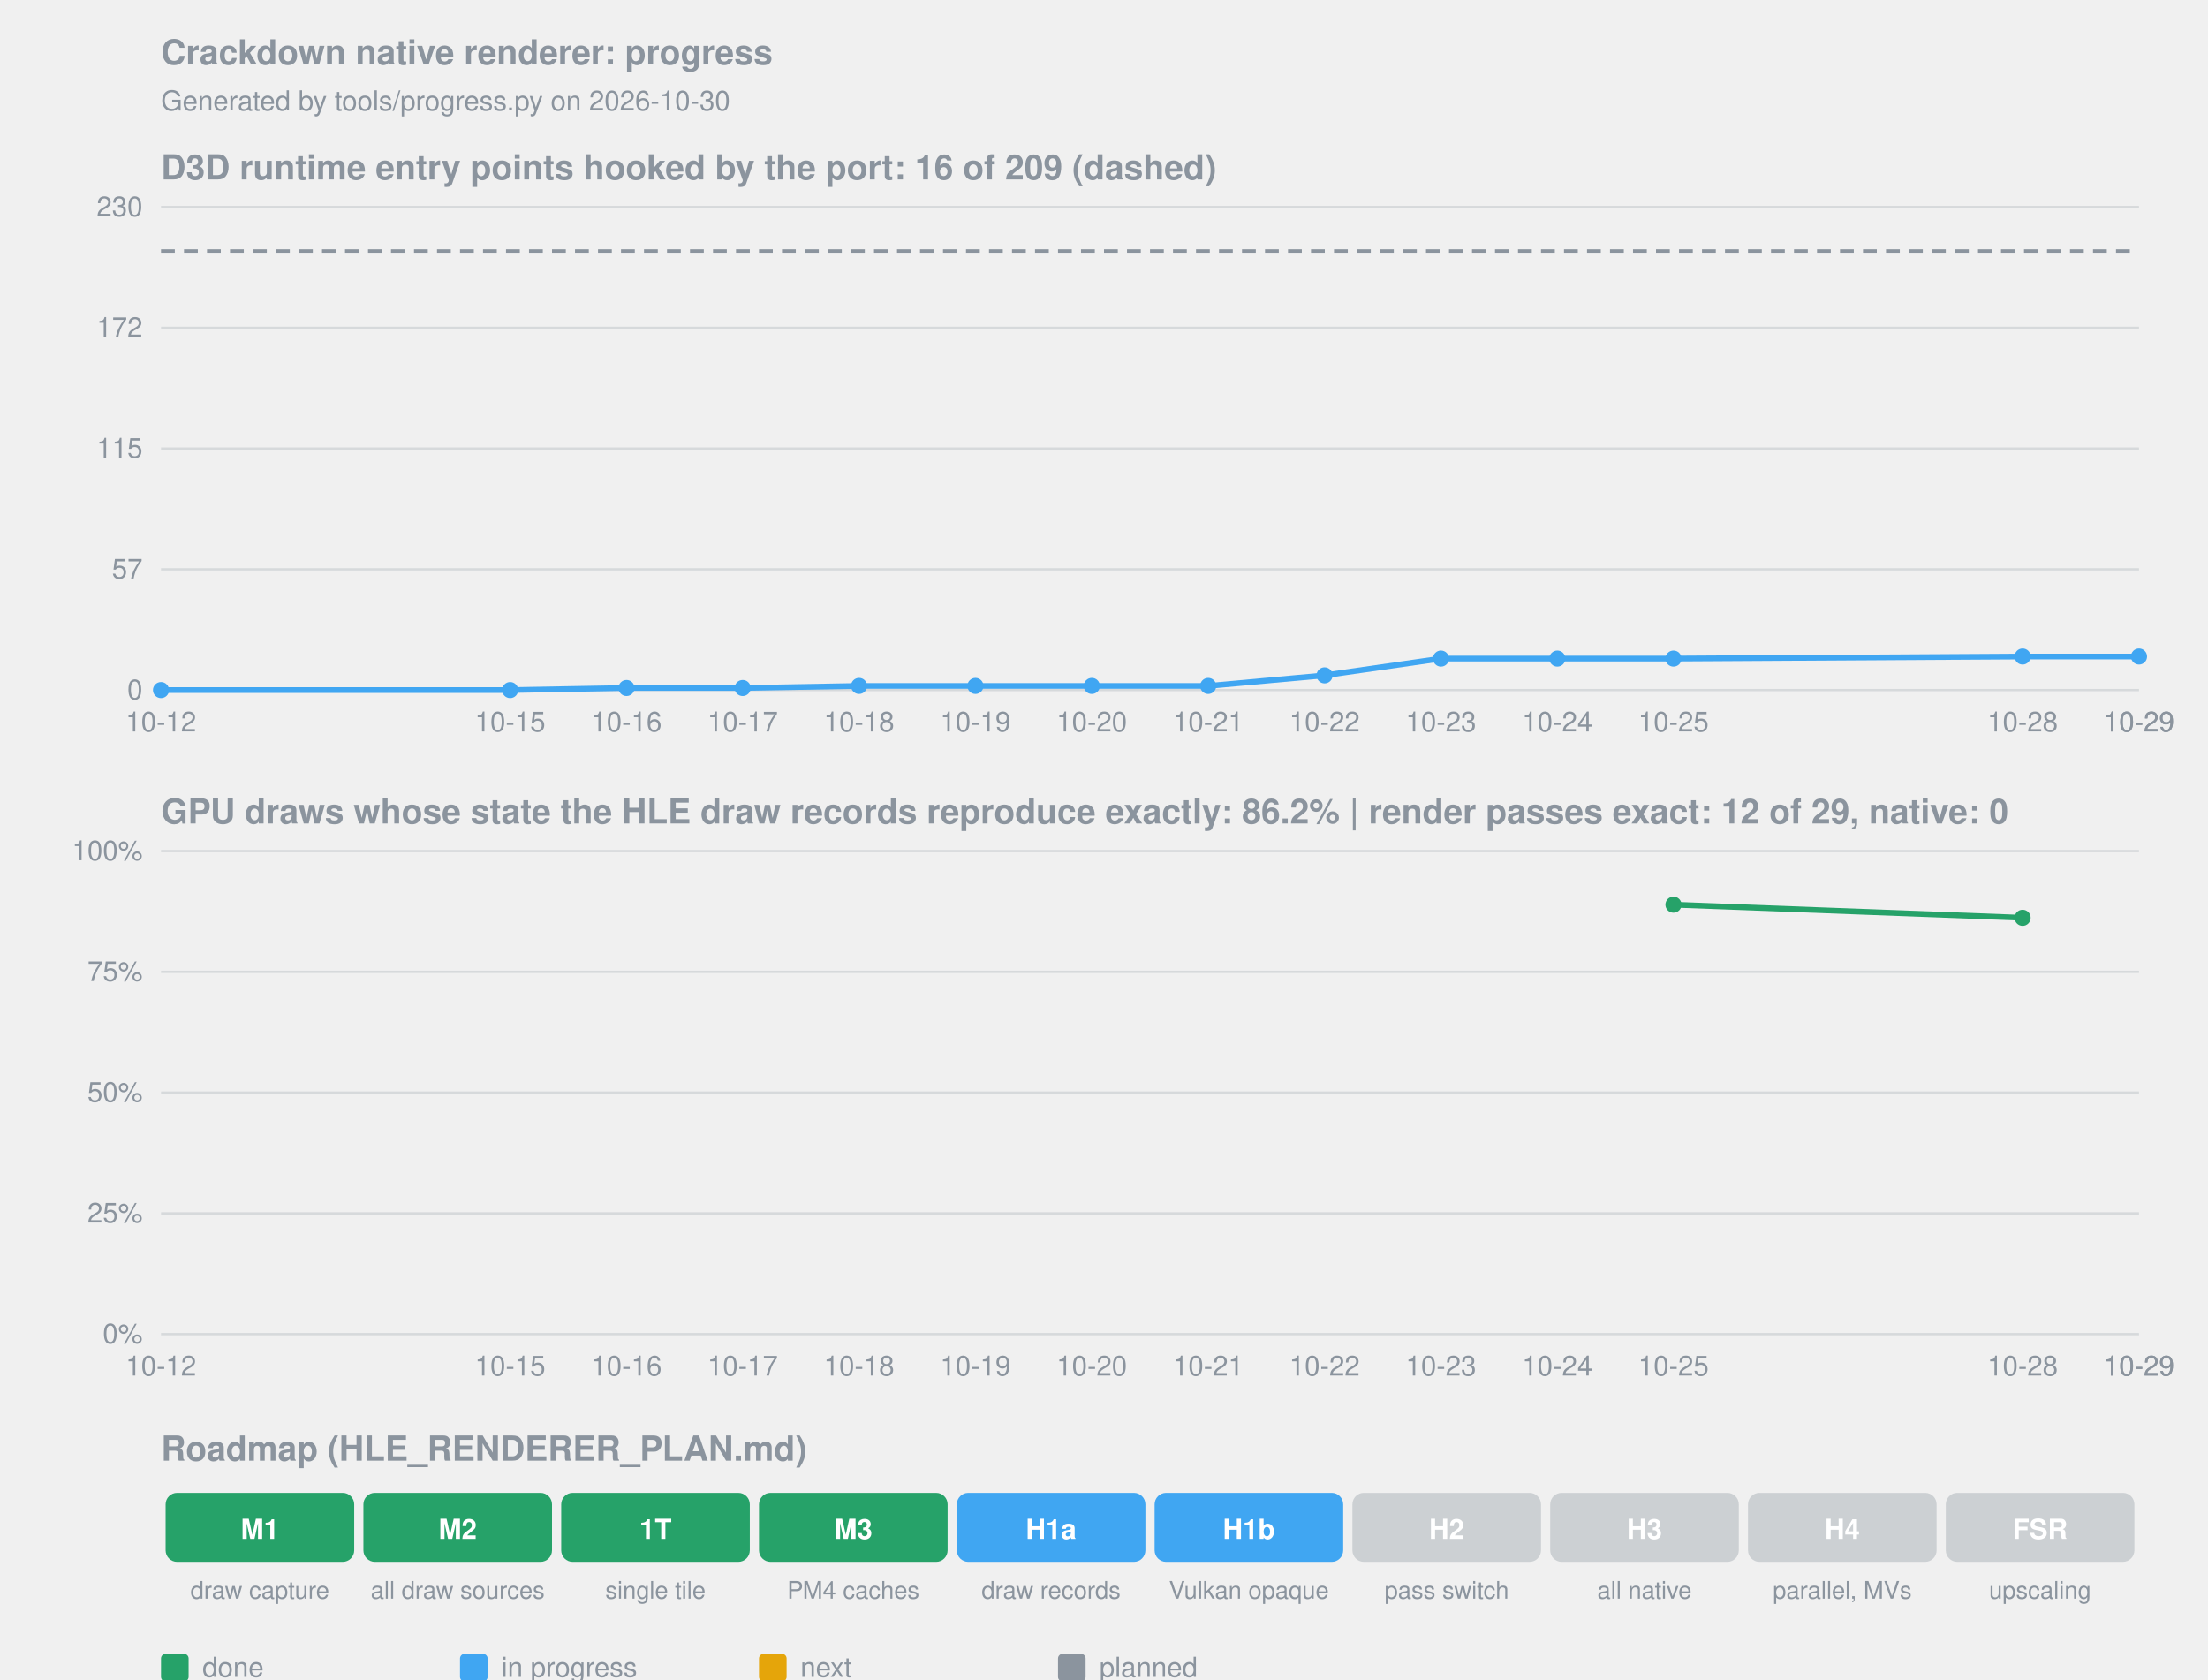
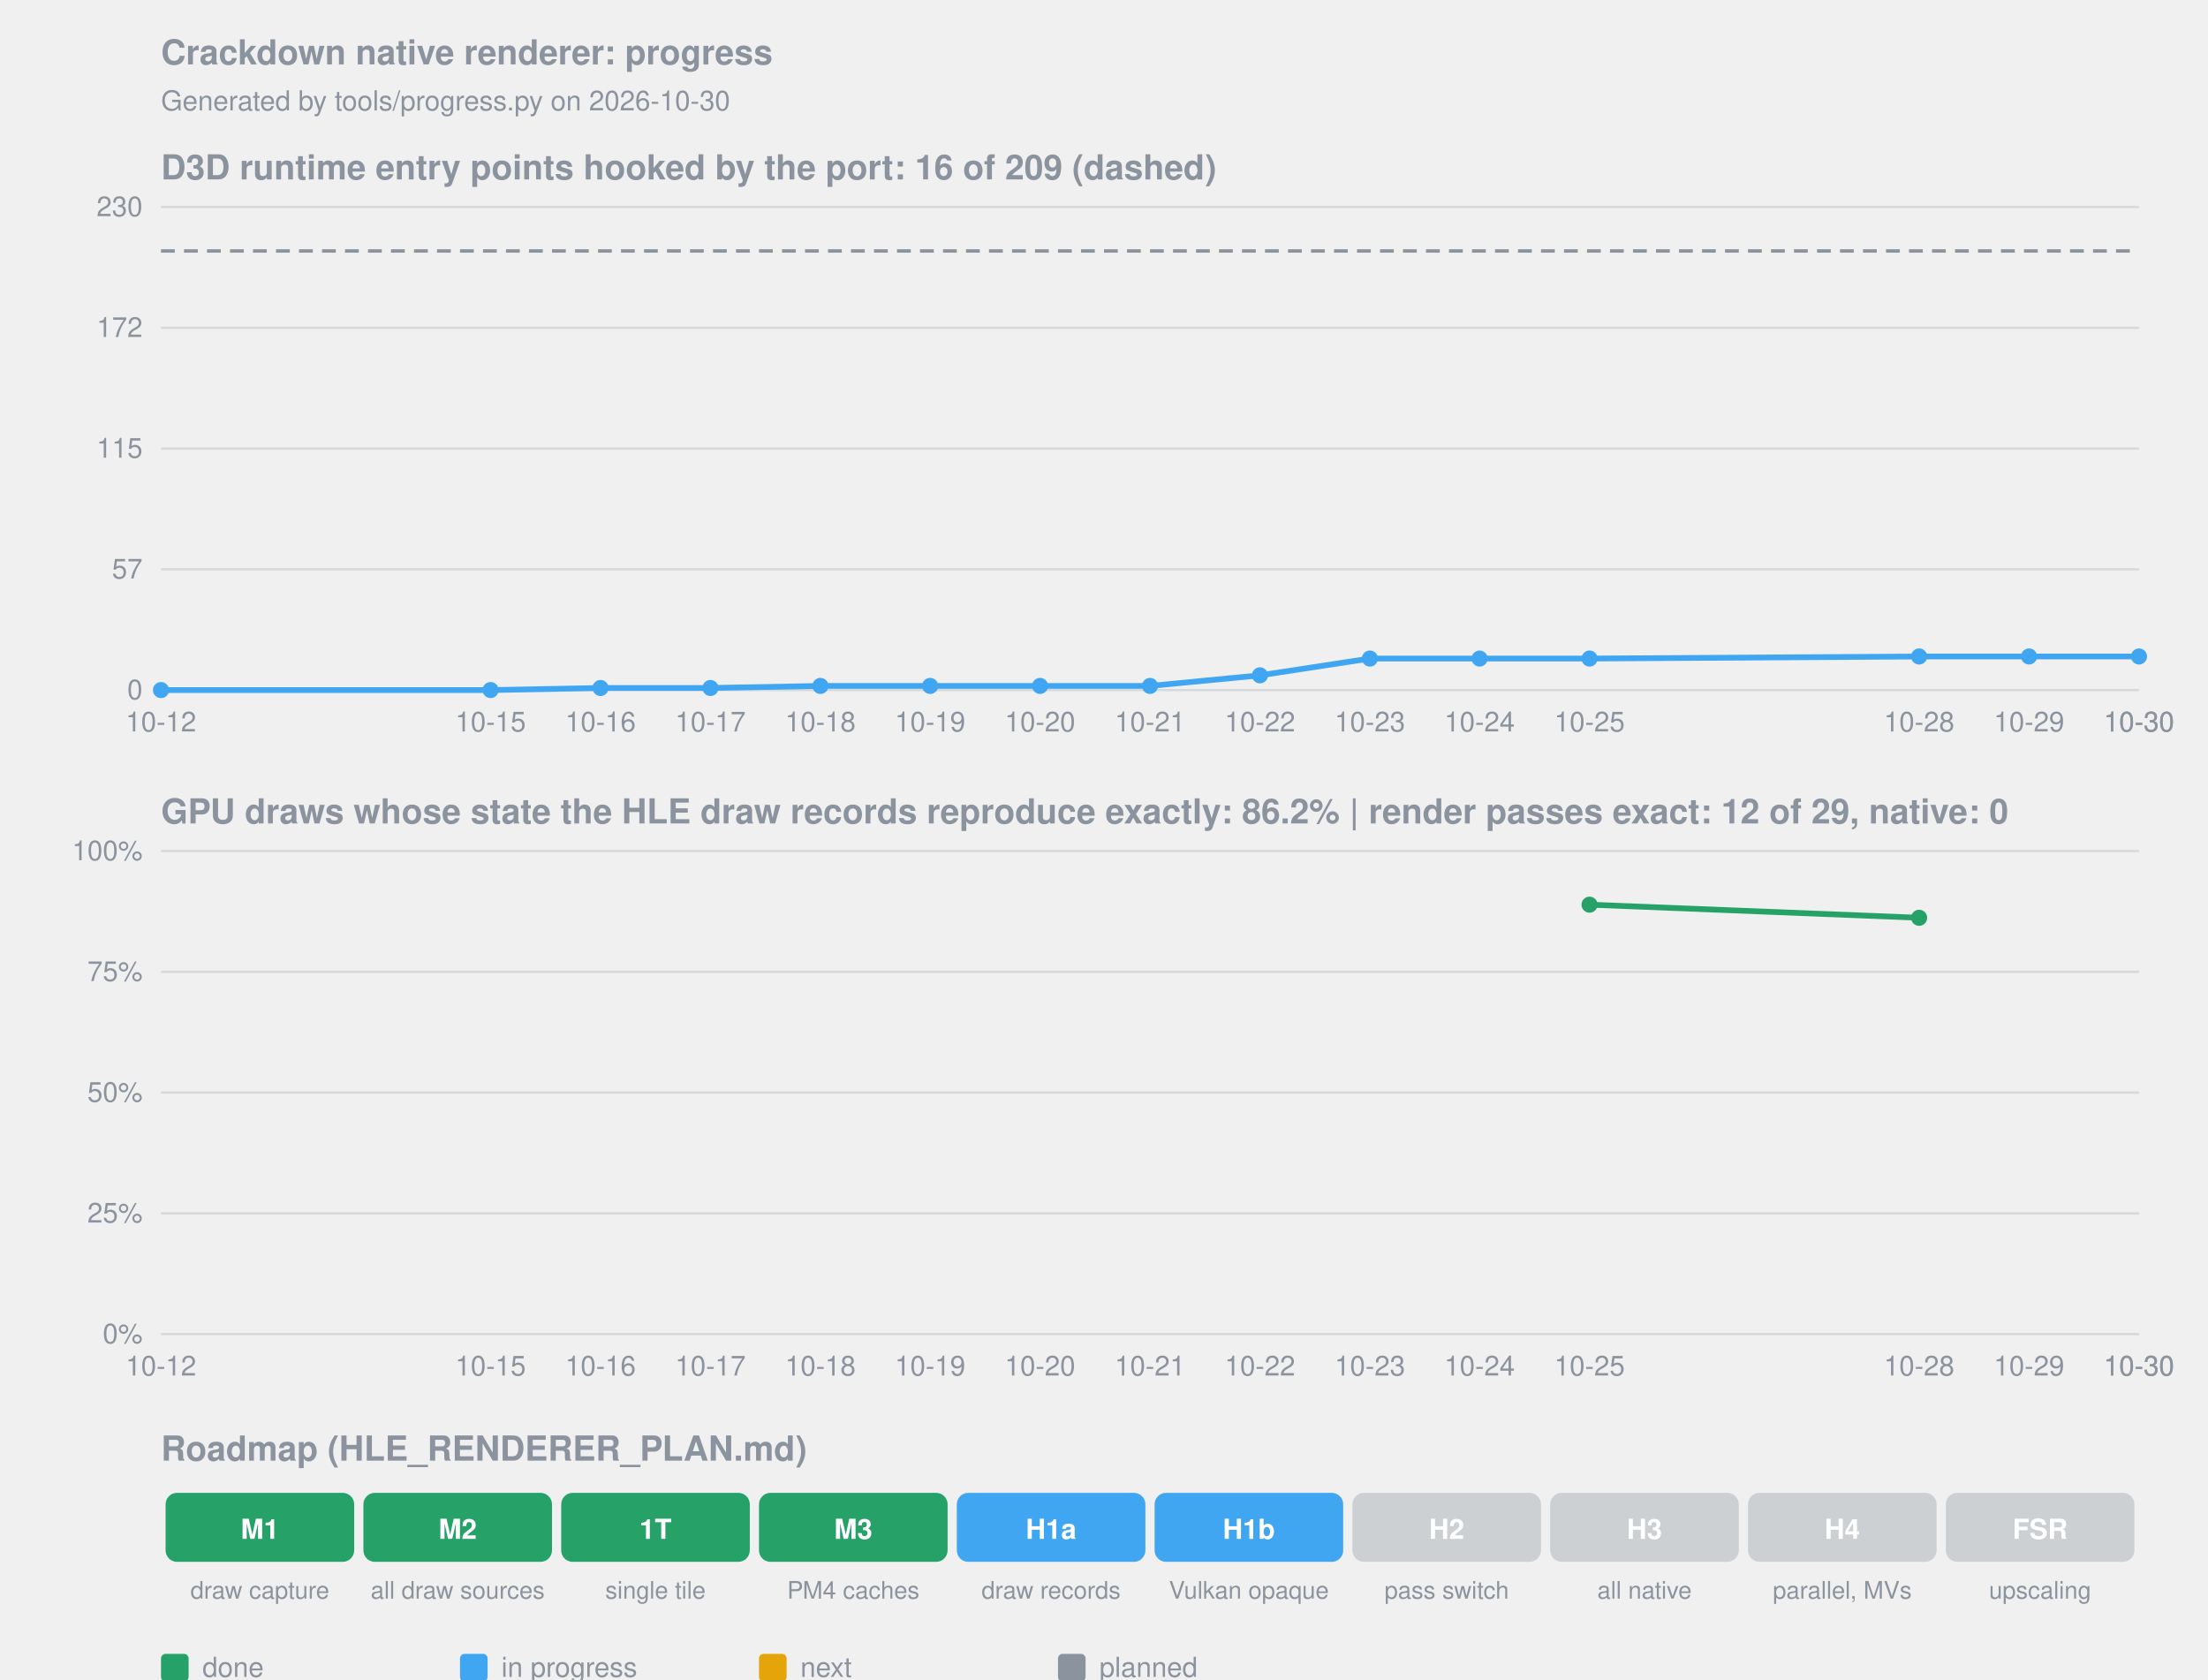
<svg xmlns="http://www.w3.org/2000/svg" width="960" height="730" viewBox="0 0 960 730" font-family="Segoe UI, Helvetica, Arial, sans-serif" font-size="12">
  <style>.t{fill:#8b949e}.h{fill:#8b949e;font-size:15px;font-weight:600}.g{stroke:#8b949e;stroke-opacity:.25}.a{fill:none;stroke:#40a6f2;stroke-width:2.5}.d{fill:none;stroke:#8b949e;stroke-width:1.5;stroke-dasharray:6 4}.m{fill:none;stroke:#26a269;stroke-width:2.5}</style>
  <text class="h" x="70" y="28">Crackdown native renderer: progress</text>
  <text class="t" x="70" y="48">Generated by tools/progress.py on 2026-10-30</text>
  <text class="h" x="70" y="78">D3D runtime entry points hooked by the port: 16 of 209 (dashed)</text>
  <line class="g" x1="70" x2="930" y1="300.0" y2="300.0" />
  <text class="t" x="62" y="304.0" text-anchor="end">0</text>
  <line class="g" x1="70" x2="930" y1="247.5" y2="247.5" />
  <text class="t" x="62" y="251.5" text-anchor="end">57</text>
  <line class="g" x1="70" x2="930" y1="195.0" y2="195.0" />
  <text class="t" x="62" y="199.0" text-anchor="end">115</text>
  <line class="g" x1="70" x2="930" y1="142.5" y2="142.5" />
  <text class="t" x="62" y="146.5" text-anchor="end">172</text>
  <line class="g" x1="70" x2="930" y1="90.0" y2="90.0" />
  <text class="t" x="62" y="94.0" text-anchor="end">230</text>
  <line class="d" x1="70" x2="930" y1="109.1" y2="109.1" />
-   <polyline class="a" points="70.0,300.0 221.8,300.0 272.4,299.1 322.9,299.1 373.5,298.2 424.1,298.2 474.7,298.2 525.3,298.2 575.9,293.6 626.5,286.3 677.1,286.3 727.6,286.3 879.4,285.4 930.0,285.4" />
+   <polyline class="a" points="70.0,300.0 213.3,300.0 261.1,299.1 308.9,299.1 356.7,298.2 404.4,298.2 452.2,298.2 500.0,298.2 547.8,293.6 595.6,286.3 643.3,286.3 691.1,286.3 834.4,285.4 882.2,285.4 930.0,285.4" />
  <circle cx="70.0" cy="300.0" r="3.5" fill="#40a6f2" />
-   <circle cx="221.8" cy="300.0" r="3.5" fill="#40a6f2" />
-   <circle cx="272.4" cy="299.1" r="3.5" fill="#40a6f2" />
-   <circle cx="322.9" cy="299.1" r="3.5" fill="#40a6f2" />
-   <circle cx="373.5" cy="298.2" r="3.5" fill="#40a6f2" />
-   <circle cx="424.1" cy="298.2" r="3.5" fill="#40a6f2" />
-   <circle cx="474.7" cy="298.2" r="3.5" fill="#40a6f2" />
-   <circle cx="525.3" cy="298.2" r="3.5" fill="#40a6f2" />
-   <circle cx="575.9" cy="293.6" r="3.5" fill="#40a6f2" />
-   <circle cx="626.5" cy="286.3" r="3.5" fill="#40a6f2" />
-   <circle cx="677.1" cy="286.3" r="3.5" fill="#40a6f2" />
-   <circle cx="727.6" cy="286.3" r="3.5" fill="#40a6f2" />
-   <circle cx="879.4" cy="285.4" r="3.5" fill="#40a6f2" />
+   <circle cx="213.3" cy="300.0" r="3.5" fill="#40a6f2" />
+   <circle cx="261.1" cy="299.1" r="3.5" fill="#40a6f2" />
+   <circle cx="308.9" cy="299.1" r="3.5" fill="#40a6f2" />
+   <circle cx="356.7" cy="298.2" r="3.5" fill="#40a6f2" />
+   <circle cx="404.4" cy="298.2" r="3.5" fill="#40a6f2" />
+   <circle cx="452.2" cy="298.2" r="3.5" fill="#40a6f2" />
+   <circle cx="500.0" cy="298.2" r="3.5" fill="#40a6f2" />
+   <circle cx="547.8" cy="293.6" r="3.5" fill="#40a6f2" />
+   <circle cx="595.6" cy="286.3" r="3.5" fill="#40a6f2" />
+   <circle cx="643.3" cy="286.3" r="3.5" fill="#40a6f2" />
+   <circle cx="691.1" cy="286.3" r="3.5" fill="#40a6f2" />
+   <circle cx="834.4" cy="285.4" r="3.5" fill="#40a6f2" />
+   <circle cx="882.2" cy="285.4" r="3.5" fill="#40a6f2" />
  <circle cx="930.0" cy="285.4" r="3.5" fill="#40a6f2" />
  <text class="t" x="70.0" y="318" text-anchor="middle">10-12</text>
-   <text class="t" x="221.8" y="318" text-anchor="middle">10-15</text>
-   <text class="t" x="272.4" y="318" text-anchor="middle">10-16</text>
-   <text class="t" x="322.9" y="318" text-anchor="middle">10-17</text>
-   <text class="t" x="373.5" y="318" text-anchor="middle">10-18</text>
-   <text class="t" x="424.1" y="318" text-anchor="middle">10-19</text>
-   <text class="t" x="474.7" y="318" text-anchor="middle">10-20</text>
-   <text class="t" x="525.3" y="318" text-anchor="middle">10-21</text>
-   <text class="t" x="575.9" y="318" text-anchor="middle">10-22</text>
-   <text class="t" x="626.5" y="318" text-anchor="middle">10-23</text>
-   <text class="t" x="677.1" y="318" text-anchor="middle">10-24</text>
-   <text class="t" x="727.6" y="318" text-anchor="middle">10-25</text>
-   <text class="t" x="879.4" y="318" text-anchor="middle">10-28</text>
-   <text class="t" x="930.0" y="318" text-anchor="middle">10-29</text>
-   <text class="t" x="930.0" y="318" text-anchor="middle">10-29</text>
+   <text class="t" x="213.3" y="318" text-anchor="middle">10-15</text>
+   <text class="t" x="261.1" y="318" text-anchor="middle">10-16</text>
+   <text class="t" x="308.9" y="318" text-anchor="middle">10-17</text>
+   <text class="t" x="356.7" y="318" text-anchor="middle">10-18</text>
+   <text class="t" x="404.4" y="318" text-anchor="middle">10-19</text>
+   <text class="t" x="452.2" y="318" text-anchor="middle">10-20</text>
+   <text class="t" x="500.0" y="318" text-anchor="middle">10-21</text>
+   <text class="t" x="547.8" y="318" text-anchor="middle">10-22</text>
+   <text class="t" x="595.6" y="318" text-anchor="middle">10-23</text>
+   <text class="t" x="643.3" y="318" text-anchor="middle">10-24</text>
+   <text class="t" x="691.1" y="318" text-anchor="middle">10-25</text>
+   <text class="t" x="834.4" y="318" text-anchor="middle">10-28</text>
+   <text class="t" x="882.2" y="318" text-anchor="middle">10-29</text>
+   <text class="t" x="930.0" y="318" text-anchor="middle">10-30</text>
+   <text class="t" x="930.0" y="318" text-anchor="middle">10-30</text>
  <text class="h" x="70" y="358">GPU draws whose state the HLE draw records reproduce exactly: 86.2%  |  render passes exact: 12 of 29, native: 0</text>
  <line class="g" x1="70" x2="930" y1="580.0" y2="580.0" />
  <text class="t" x="62" y="584.0" text-anchor="end">0%</text>
  <line class="g" x1="70" x2="930" y1="527.5" y2="527.5" />
  <text class="t" x="62" y="531.5" text-anchor="end">25%</text>
  <line class="g" x1="70" x2="930" y1="475.0" y2="475.0" />
  <text class="t" x="62" y="479.0" text-anchor="end">50%</text>
  <line class="g" x1="70" x2="930" y1="422.5" y2="422.5" />
  <text class="t" x="62" y="426.5" text-anchor="end">75%</text>
  <line class="g" x1="70" x2="930" y1="370.0" y2="370.0" />
  <text class="t" x="62" y="374.0" text-anchor="end">100%</text>
-   <polyline class="m" points="727.6,393.3 879.4,399.0" />
-   <circle cx="727.6" cy="393.3" r="3.5" fill="#26a269" />
-   <circle cx="879.4" cy="399.0" r="3.5" fill="#26a269" />
+   <polyline class="m" points="691.1,393.3 834.4,399.0" />
+   <circle cx="691.1" cy="393.3" r="3.5" fill="#26a269" />
+   <circle cx="834.4" cy="399.0" r="3.5" fill="#26a269" />
  <text class="t" x="70.0" y="598" text-anchor="middle">10-12</text>
-   <text class="t" x="221.8" y="598" text-anchor="middle">10-15</text>
-   <text class="t" x="272.4" y="598" text-anchor="middle">10-16</text>
-   <text class="t" x="322.9" y="598" text-anchor="middle">10-17</text>
-   <text class="t" x="373.5" y="598" text-anchor="middle">10-18</text>
-   <text class="t" x="424.1" y="598" text-anchor="middle">10-19</text>
-   <text class="t" x="474.7" y="598" text-anchor="middle">10-20</text>
-   <text class="t" x="525.3" y="598" text-anchor="middle">10-21</text>
-   <text class="t" x="575.9" y="598" text-anchor="middle">10-22</text>
-   <text class="t" x="626.5" y="598" text-anchor="middle">10-23</text>
-   <text class="t" x="677.1" y="598" text-anchor="middle">10-24</text>
-   <text class="t" x="727.6" y="598" text-anchor="middle">10-25</text>
-   <text class="t" x="879.4" y="598" text-anchor="middle">10-28</text>
-   <text class="t" x="930.0" y="598" text-anchor="middle">10-29</text>
-   <text class="t" x="930.0" y="598" text-anchor="middle">10-29</text>
+   <text class="t" x="213.3" y="598" text-anchor="middle">10-15</text>
+   <text class="t" x="261.1" y="598" text-anchor="middle">10-16</text>
+   <text class="t" x="308.9" y="598" text-anchor="middle">10-17</text>
+   <text class="t" x="356.7" y="598" text-anchor="middle">10-18</text>
+   <text class="t" x="404.4" y="598" text-anchor="middle">10-19</text>
+   <text class="t" x="452.2" y="598" text-anchor="middle">10-20</text>
+   <text class="t" x="500.0" y="598" text-anchor="middle">10-21</text>
+   <text class="t" x="547.8" y="598" text-anchor="middle">10-22</text>
+   <text class="t" x="595.6" y="598" text-anchor="middle">10-23</text>
+   <text class="t" x="643.3" y="598" text-anchor="middle">10-24</text>
+   <text class="t" x="691.1" y="598" text-anchor="middle">10-25</text>
+   <text class="t" x="834.4" y="598" text-anchor="middle">10-28</text>
+   <text class="t" x="882.2" y="598" text-anchor="middle">10-29</text>
+   <text class="t" x="930.0" y="598" text-anchor="middle">10-30</text>
+   <text class="t" x="930.0" y="598" text-anchor="middle">10-30</text>
  <text class="h" x="70" y="635">Roadmap (HLE_RENDERER_PLAN.md)</text>
  <rect x="72.0" y="649" width="82.0" height="30" rx="5" fill="#26a269" fill-opacity="1" />
  <text x="113.0" y="669" text-anchor="middle" fill="#ffffff" font-weight="600">M1</text>
  <text class="t" x="113.0" y="695" text-anchor="middle" font-size="10.5">draw capture</text>
  <rect x="158.0" y="649" width="82.0" height="30" rx="5" fill="#26a269" fill-opacity="1" />
  <text x="199.0" y="669" text-anchor="middle" fill="#ffffff" font-weight="600">M2</text>
  <text class="t" x="199.0" y="695" text-anchor="middle" font-size="10.5">all draw sources</text>
  <rect x="244.0" y="649" width="82.0" height="30" rx="5" fill="#26a269" fill-opacity="1" />
  <text x="285.0" y="669" text-anchor="middle" fill="#ffffff" font-weight="600">1T</text>
  <text class="t" x="285.0" y="695" text-anchor="middle" font-size="10.5">single tile</text>
  <rect x="330.0" y="649" width="82.0" height="30" rx="5" fill="#26a269" fill-opacity="1" />
  <text x="371.0" y="669" text-anchor="middle" fill="#ffffff" font-weight="600">M3</text>
  <text class="t" x="371.0" y="695" text-anchor="middle" font-size="10.5">PM4 caches</text>
  <rect x="416.0" y="649" width="82.0" height="30" rx="5" fill="#40a6f2" fill-opacity="1" />
  <text x="457.0" y="669" text-anchor="middle" fill="#ffffff" font-weight="600">H1a</text>
  <text class="t" x="457.0" y="695" text-anchor="middle" font-size="10.5">draw records</text>
  <rect x="502.0" y="649" width="82.0" height="30" rx="5" fill="#40a6f2" fill-opacity="1" />
  <text x="543.0" y="669" text-anchor="middle" fill="#ffffff" font-weight="600">H1b</text>
  <text class="t" x="543.0" y="695" text-anchor="middle" font-size="10.5">Vulkan opaque</text>
  <rect x="588.0" y="649" width="82.0" height="30" rx="5" fill="#8b949e" fill-opacity=".35" />
  <text x="629.0" y="669" text-anchor="middle" fill="#ffffff" font-weight="600">H2</text>
  <text class="t" x="629.0" y="695" text-anchor="middle" font-size="10.5">pass switch</text>
  <rect x="674.0" y="649" width="82.0" height="30" rx="5" fill="#8b949e" fill-opacity=".35" />
  <text x="715.0" y="669" text-anchor="middle" fill="#ffffff" font-weight="600">H3</text>
  <text class="t" x="715.0" y="695" text-anchor="middle" font-size="10.5">all native</text>
  <rect x="760.0" y="649" width="82.0" height="30" rx="5" fill="#8b949e" fill-opacity=".35" />
  <text x="801.0" y="669" text-anchor="middle" fill="#ffffff" font-weight="600">H4</text>
  <text class="t" x="801.0" y="695" text-anchor="middle" font-size="10.5">parallel, MVs</text>
  <rect x="846.0" y="649" width="82.0" height="30" rx="5" fill="#8b949e" fill-opacity=".35" />
  <text x="887.0" y="669" text-anchor="middle" fill="#ffffff" font-weight="600">FSR</text>
  <text class="t" x="887.0" y="695" text-anchor="middle" font-size="10.5">upscaling</text>
  <rect x="70" y="719" width="12" height="12" rx="2" fill="#26a269" />
  <text class="t" x="88" y="729">done</text>
  <rect x="200" y="719" width="12" height="12" rx="2" fill="#40a6f2" />
  <text class="t" x="218" y="729">in progress</text>
  <rect x="330" y="719" width="12" height="12" rx="2" fill="#e5a50a" />
  <text class="t" x="348" y="729">next</text>
  <rect x="460" y="719" width="12" height="12" rx="2" fill="#8b949e" />
  <text class="t" x="478" y="729">planned</text>
</svg>
